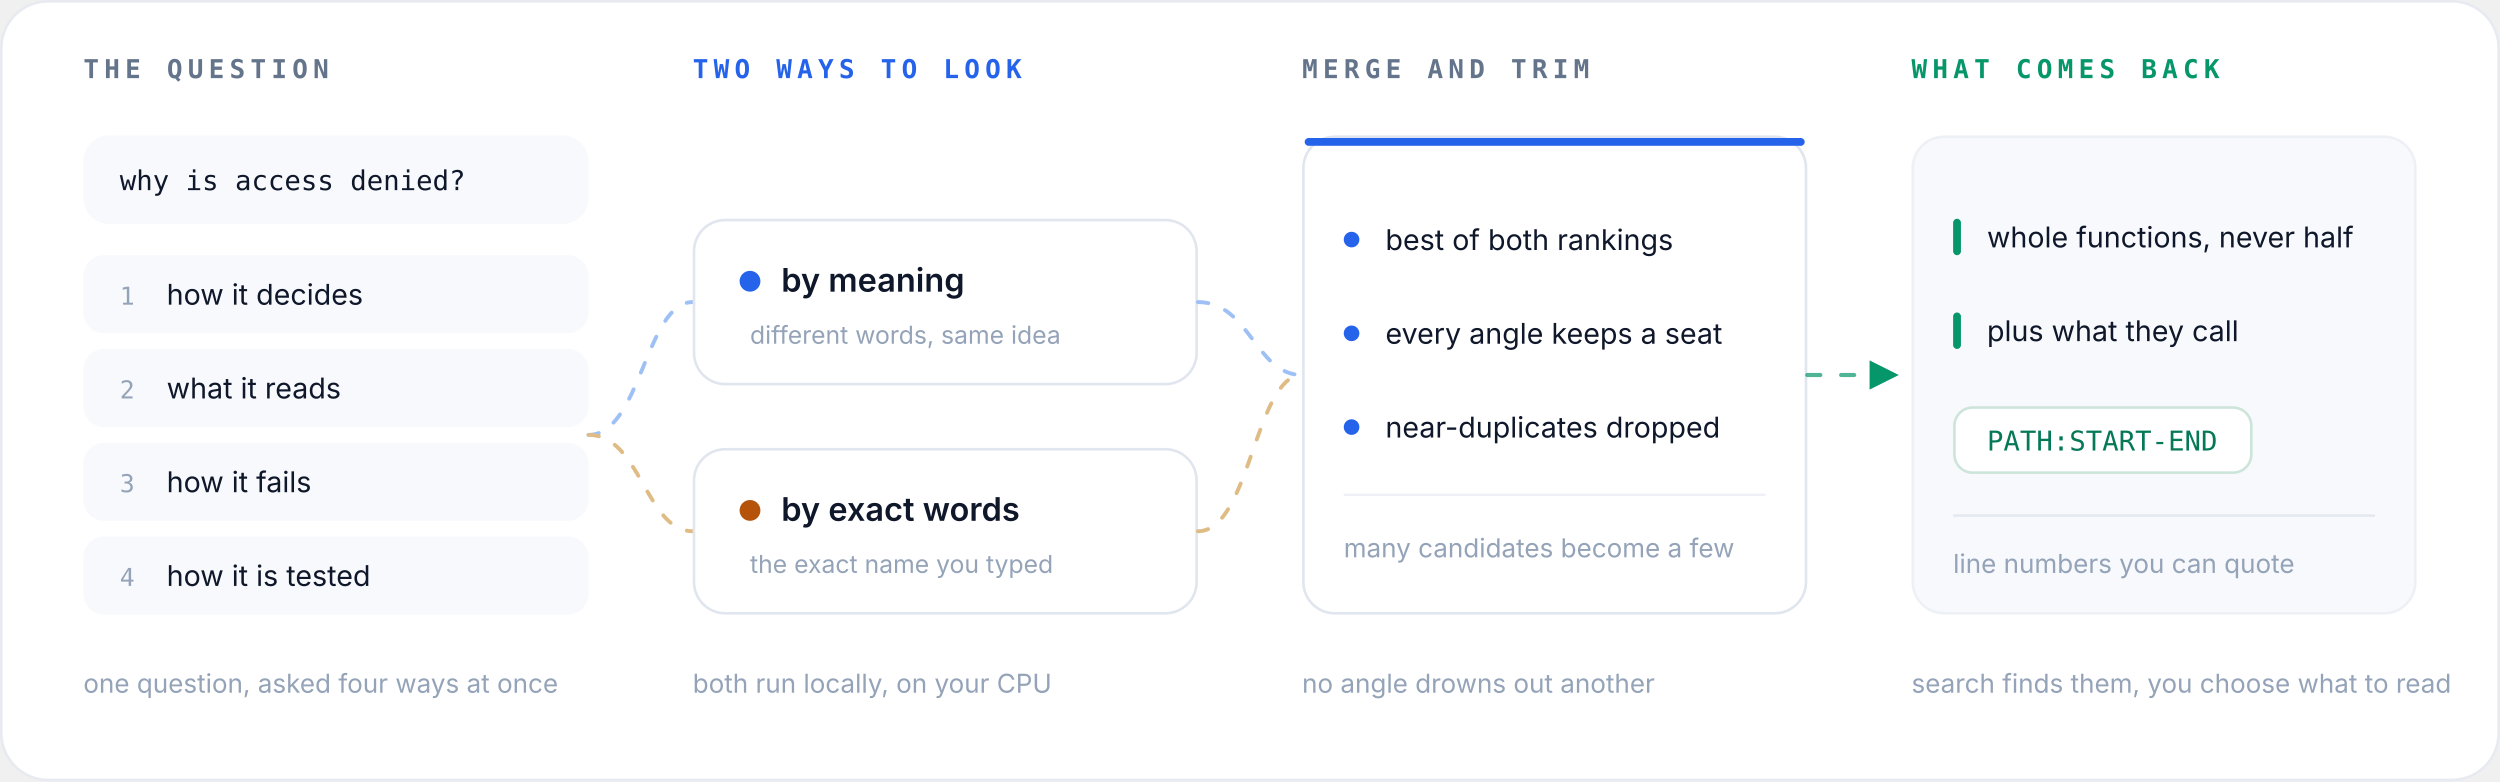
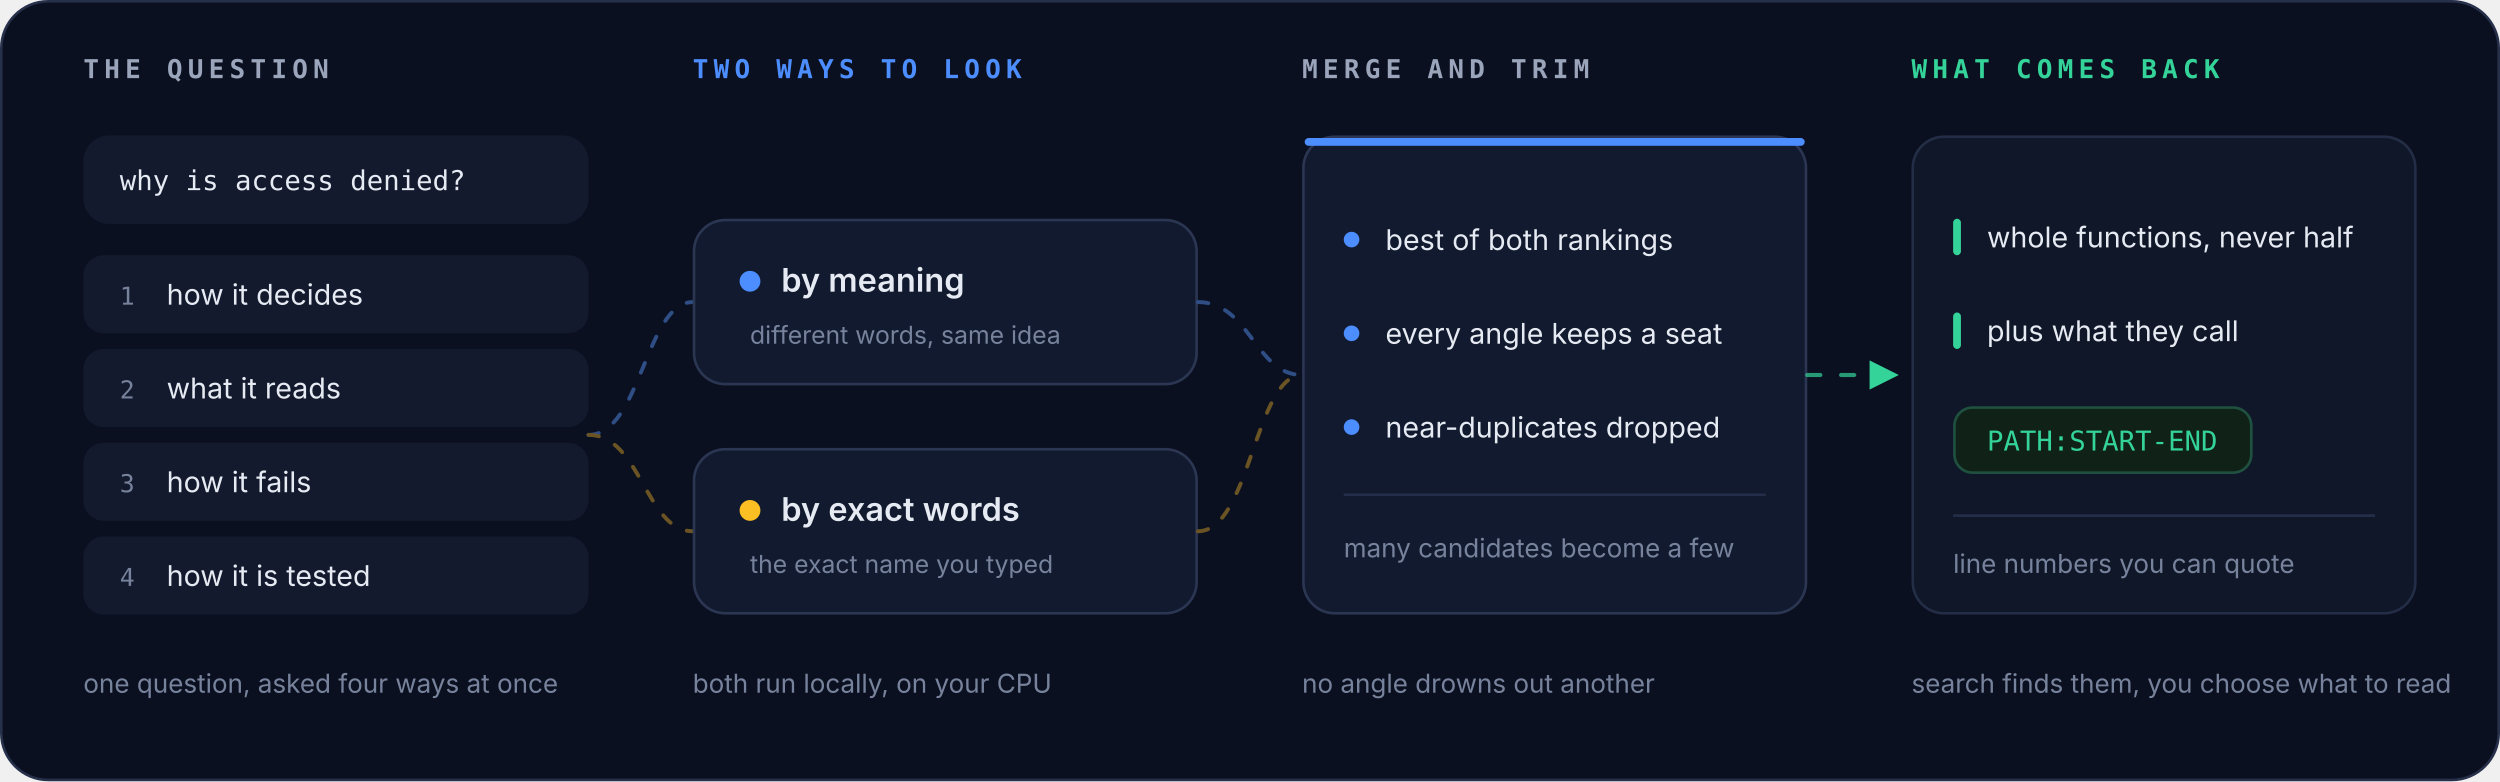
<svg xmlns="http://www.w3.org/2000/svg" viewBox="0 0 960 300" width="960" height="300" role="img" aria-label="One question is asked four ways at once. Each angle is searched twice, once by meaning using local embeddings and once by exact words using a BM25 index. The two rankings are merged with reciprocal rank fusion, every angle is guaranteed a seat, near-duplicates are dropped with maximal marginal relevance, and what comes back is whole definitions plus one reference hop, cited as exact line ranges.">
  <defs>
    <marker id="hr-arrow" viewBox="0 0 10 10" refX="9" refY="5" markerWidth="7" markerHeight="7" orient="auto">
-       <path d="M0 0 L10 5 L0 10 z" fill="#059669" />
+       <path d="M0 0 L10 5 L0 10 z" fill="#34D399" />
    </marker>
    <style>
      .sans{font-family:Inter,-apple-system,BlinkMacSystemFont,"Segoe UI",Roboto,Helvetica,Arial,sans-serif}
      .mono{font-family:"JetBrains Mono",ui-monospace,SFMono-Regular,Menlo,Consolas,monospace}
      .cap{font-size:10px;letter-spacing:.2em;font-weight:700}
-       .ink{fill:#0F172A}
-       .mut{fill:#64748B}
-       .faint{fill:#94A3B8}
+       .ink{fill:#E6EAF2}
+       .mut{fill:#9AA4BA}
+       .faint{fill:#77839C}

      .flow  { animation: hr-dash 2.2s linear infinite; }
      .flow2 { animation: hr-dash 1.7s linear infinite; }
      @keyframes hr-dash { to { stroke-dashoffset:-22 } }

      .scan  { animation: hr-scan 2.6s ease-in-out infinite; }
      @keyframes hr-scan { 0%,100% { opacity:.3 } 50% { opacity:1 } }

      .step  { animation: hr-step 6s ease-out infinite; }
      @keyframes hr-step {
        0%      { opacity:.25 }
        8%, 94% { opacity:1 }
        100%    { opacity:.25 }
      }

      @media (prefers-reduced-motion: reduce) {
        .flow,.flow2,.scan,.step { animation:none; opacity:1 }
      }
    </style>
  </defs>
-   <rect x="0.5" y="0.5" width="959" height="299" rx="18" fill="#FFFFFF" stroke="#E7EAF0" />
+   <rect x="0.5" y="0.5" width="959" height="299" rx="18" fill="#0B1020" stroke="#26304A" />
  <g class="mono cap">
-     <text x="32" y="30" fill="#64748B">THE QUESTION</text>
-     <text x="266" y="30" fill="#2563EB">TWO WAYS TO LOOK</text>
-     <text x="500" y="30" fill="#64748B">MERGE AND TRIM</text>
-     <text x="734" y="30" fill="#059669">WHAT COMES BACK</text>
+     <text x="32" y="30" fill="#9AA4BA">THE QUESTION</text>
+     <text x="266" y="30" fill="#4C8DFF">TWO WAYS TO LOOK</text>
+     <text x="500" y="30" fill="#9AA4BA">MERGE AND TRIM</text>
+     <text x="734" y="30" fill="#34D399">WHAT COMES BACK</text>
  </g>
-   <rect x="32" y="52" width="194" height="34" rx="10" fill="#F7F9FC" />
+   <rect x="32" y="52" width="194" height="34" rx="10" fill="#131A2E" />
  <text class="mono ink" x="46" y="73" font-size="10.5">why is access denied?</text>
  <g>
-     <rect x="32" y="98" width="194" height="30" rx="8" fill="#F7F9FC" />
+     <rect x="32" y="98" width="194" height="30" rx="8" fill="#131A2E" />
    <text class="mono faint" x="46" y="117" font-size="9.5">1</text>
    <text class="sans ink" x="64" y="117" font-size="11">how it decides</text>
  </g>
  <g>
-     <rect x="32" y="134" width="194" height="30" rx="8" fill="#F7F9FC" />
+     <rect x="32" y="134" width="194" height="30" rx="8" fill="#131A2E" />
    <text class="mono faint" x="46" y="153" font-size="9.5">2</text>
    <text class="sans ink" x="64" y="153" font-size="11">what it reads</text>
  </g>
  <g>
-     <rect x="32" y="170" width="194" height="30" rx="8" fill="#F7F9FC" />
+     <rect x="32" y="170" width="194" height="30" rx="8" fill="#131A2E" />
    <text class="mono faint" x="46" y="189" font-size="9.5">3</text>
    <text class="sans ink" x="64" y="189" font-size="11">how it fails</text>
  </g>
  <g>
-     <rect x="32" y="206" width="194" height="30" rx="8" fill="#F7F9FC" />
+     <rect x="32" y="206" width="194" height="30" rx="8" fill="#131A2E" />
    <text class="mono faint" x="46" y="225" font-size="9.5">4</text>
    <text class="sans ink" x="64" y="225" font-size="11">how it is tested</text>
  </g>
  <text class="sans faint" x="32" y="266" font-size="10">one question, asked four ways at once</text>
-   <path class="flow" d="M226 167 C 246 167, 248 116, 266 116" fill="none" stroke="#9EC0F5" stroke-width="1.5" stroke-linecap="round" stroke-dasharray="4 7" />
-   <path class="flow" d="M226 167 C 246 167, 248 204, 266 204" fill="none" stroke="#E0BC85" stroke-width="1.5" stroke-linecap="round" stroke-dasharray="4 7" style="animation-delay:.6s" />
-   <rect x="266.5" y="84.5" width="193" height="63" rx="12" fill="#FFFFFF" stroke="#E0E5EE" />
-   <circle cx="288" cy="108" r="4" fill="#2563EB" />
+   <path class="flow" d="M226 167 C 246 167, 248 116, 266 116" fill="none" stroke="#2E4E85" stroke-width="1.5" stroke-linecap="round" stroke-dasharray="4 7" />
+   <path class="flow" d="M226 167 C 246 167, 248 204, 266 204" fill="none" stroke="#6B5423" stroke-width="1.5" stroke-linecap="round" stroke-dasharray="4 7" style="animation-delay:.6s" />
+   <rect x="266.5" y="84.5" width="193" height="63" rx="12" fill="#111A2E" stroke="#2B3653" />
+   <circle cx="288" cy="108" r="4" fill="#4C8DFF" />
  <text class="sans ink" x="300" y="112" font-size="12.5" font-weight="600">by meaning</text>
  <text class="sans faint" x="288" y="132" font-size="9.5">different words, same idea</text>
-   <rect x="266.5" y="172.5" width="193" height="63" rx="12" fill="#FFFFFF" stroke="#E0E5EE" />
-   <circle cx="288" cy="196" r="4" fill="#B45309" />
+   <rect x="266.5" y="172.5" width="193" height="63" rx="12" fill="#111A2E" stroke="#2B3653" />
+   <circle cx="288" cy="196" r="4" fill="#FBBF24" />
  <text class="sans ink" x="300" y="200" font-size="12.5" font-weight="600">by exact words</text>
  <text class="sans faint" x="288" y="220" font-size="9.5">the exact name you typed</text>
  <text class="sans faint" x="266" y="266" font-size="10">both run locally, on your CPU</text>
-   <path class="flow" d="M460 116 C 480 116, 482 144, 500 144" fill="none" stroke="#9EC0F5" stroke-width="1.5" stroke-linecap="round" stroke-dasharray="4 7" style="animation-delay:.3s" />
-   <path class="flow" d="M460 204 C 480 204, 482 144, 500 144" fill="none" stroke="#E0BC85" stroke-width="1.5" stroke-linecap="round" stroke-dasharray="4 7" style="animation-delay:.9s" />
-   <rect x="500.5" y="52.5" width="193" height="183" rx="12" fill="#FFFFFF" stroke="#E0E5EE" />
-   <rect class="scan" x="501" y="53" width="192" height="3" rx="1.5" fill="#2563EB" />
+   <path class="flow" d="M460 116 C 480 116, 482 144, 500 144" fill="none" stroke="#2E4E85" stroke-width="1.5" stroke-linecap="round" stroke-dasharray="4 7" style="animation-delay:.3s" />
+   <path class="flow" d="M460 204 C 480 204, 482 144, 500 144" fill="none" stroke="#6B5423" stroke-width="1.5" stroke-linecap="round" stroke-dasharray="4 7" style="animation-delay:.9s" />
+   <rect x="500.5" y="52.5" width="193" height="183" rx="12" fill="#111A2E" stroke="#2B3653" />
+   <rect class="scan" x="501" y="53" width="192" height="3" rx="1.5" fill="#4C8DFF" />
  <g class="step">
-     <circle cx="519" cy="92" r="3" fill="#2563EB" />
+     <circle cx="519" cy="92" r="3" fill="#4C8DFF" />
    <text class="sans ink" x="532" y="96" font-size="11">best of both rankings</text>
  </g>
  <g class="step" style="animation-delay:.3s">
-     <circle cx="519" cy="128" r="3" fill="#2563EB" />
+     <circle cx="519" cy="128" r="3" fill="#4C8DFF" />
    <text class="sans ink" x="532" y="132" font-size="11">every angle keeps a seat</text>
  </g>
  <g class="step" style="animation-delay:.6s">
-     <circle cx="519" cy="164" r="3" fill="#2563EB" />
+     <circle cx="519" cy="164" r="3" fill="#4C8DFF" />
    <text class="sans ink" x="532" y="168" font-size="11">near-duplicates dropped</text>
  </g>
-   <line x1="516" y1="190" x2="678" y2="190" stroke="#EEF1F6" stroke-width="1" />
+   <line x1="516" y1="190" x2="678" y2="190" stroke="#242E48" stroke-width="1" />
  <text class="sans faint" x="516" y="214" font-size="10">many candidates become a few</text>
  <text class="sans faint" x="500" y="266" font-size="10">no angle drowns out another</text>
-   <path class="flow2" d="M694 144 H 728" fill="none" stroke="#059669" stroke-opacity="0.7" stroke-width="1.6" stroke-linecap="round" stroke-dasharray="5 8" marker-end="url(#hr-arrow)" />
-   <rect x="734.5" y="52.5" width="193" height="183" rx="12" fill="#F7F9FC" stroke="#EDF0F5" />
-   <rect x="750" y="84" width="3" height="14" rx="1.5" fill="#059669" />
+   <path class="flow2" d="M694 144 H 728" fill="none" stroke="#34D399" stroke-opacity="0.7" stroke-width="1.6" stroke-linecap="round" stroke-dasharray="5 8" marker-end="url(#hr-arrow)" />
+   <rect x="734.5" y="52.5" width="193" height="183" rx="12" fill="#101728" stroke="#232D46" />
+   <rect x="750" y="84" width="3" height="14" rx="1.5" fill="#34D399" />
  <text class="sans ink" x="763" y="95" font-size="11">whole functions, never half</text>
-   <rect x="750" y="120" width="3" height="14" rx="1.5" fill="#059669" />
+   <rect x="750" y="120" width="3" height="14" rx="1.5" fill="#34D399" />
  <text class="sans ink" x="763" y="131" font-size="11">plus what they call</text>
-   <rect x="750.5" y="156.5" width="114" height="25" rx="7" fill="#FFFFFF" stroke="#CDE4DA" />
-   <text class="mono" x="763" y="173" font-size="10.5" fill="#047857">PATH:START-END</text>
-   <line x1="750" y1="198" x2="912" y2="198" stroke="#E4E9F0" stroke-width="1" />
+   <rect x="750.5" y="156.5" width="114" height="25" rx="7" fill="#102218" stroke="#1F5140" />
+   <text class="mono" x="763" y="173" font-size="10.5" fill="#34D399">PATH:START-END</text>
+   <line x1="750" y1="198" x2="912" y2="198" stroke="#242E48" stroke-width="1" />
  <text class="sans faint" x="750" y="220" font-size="10">line numbers you can quote</text>
  <text class="sans faint" x="734" y="266" font-size="10">search finds them, you choose what to read</text>
</svg>
